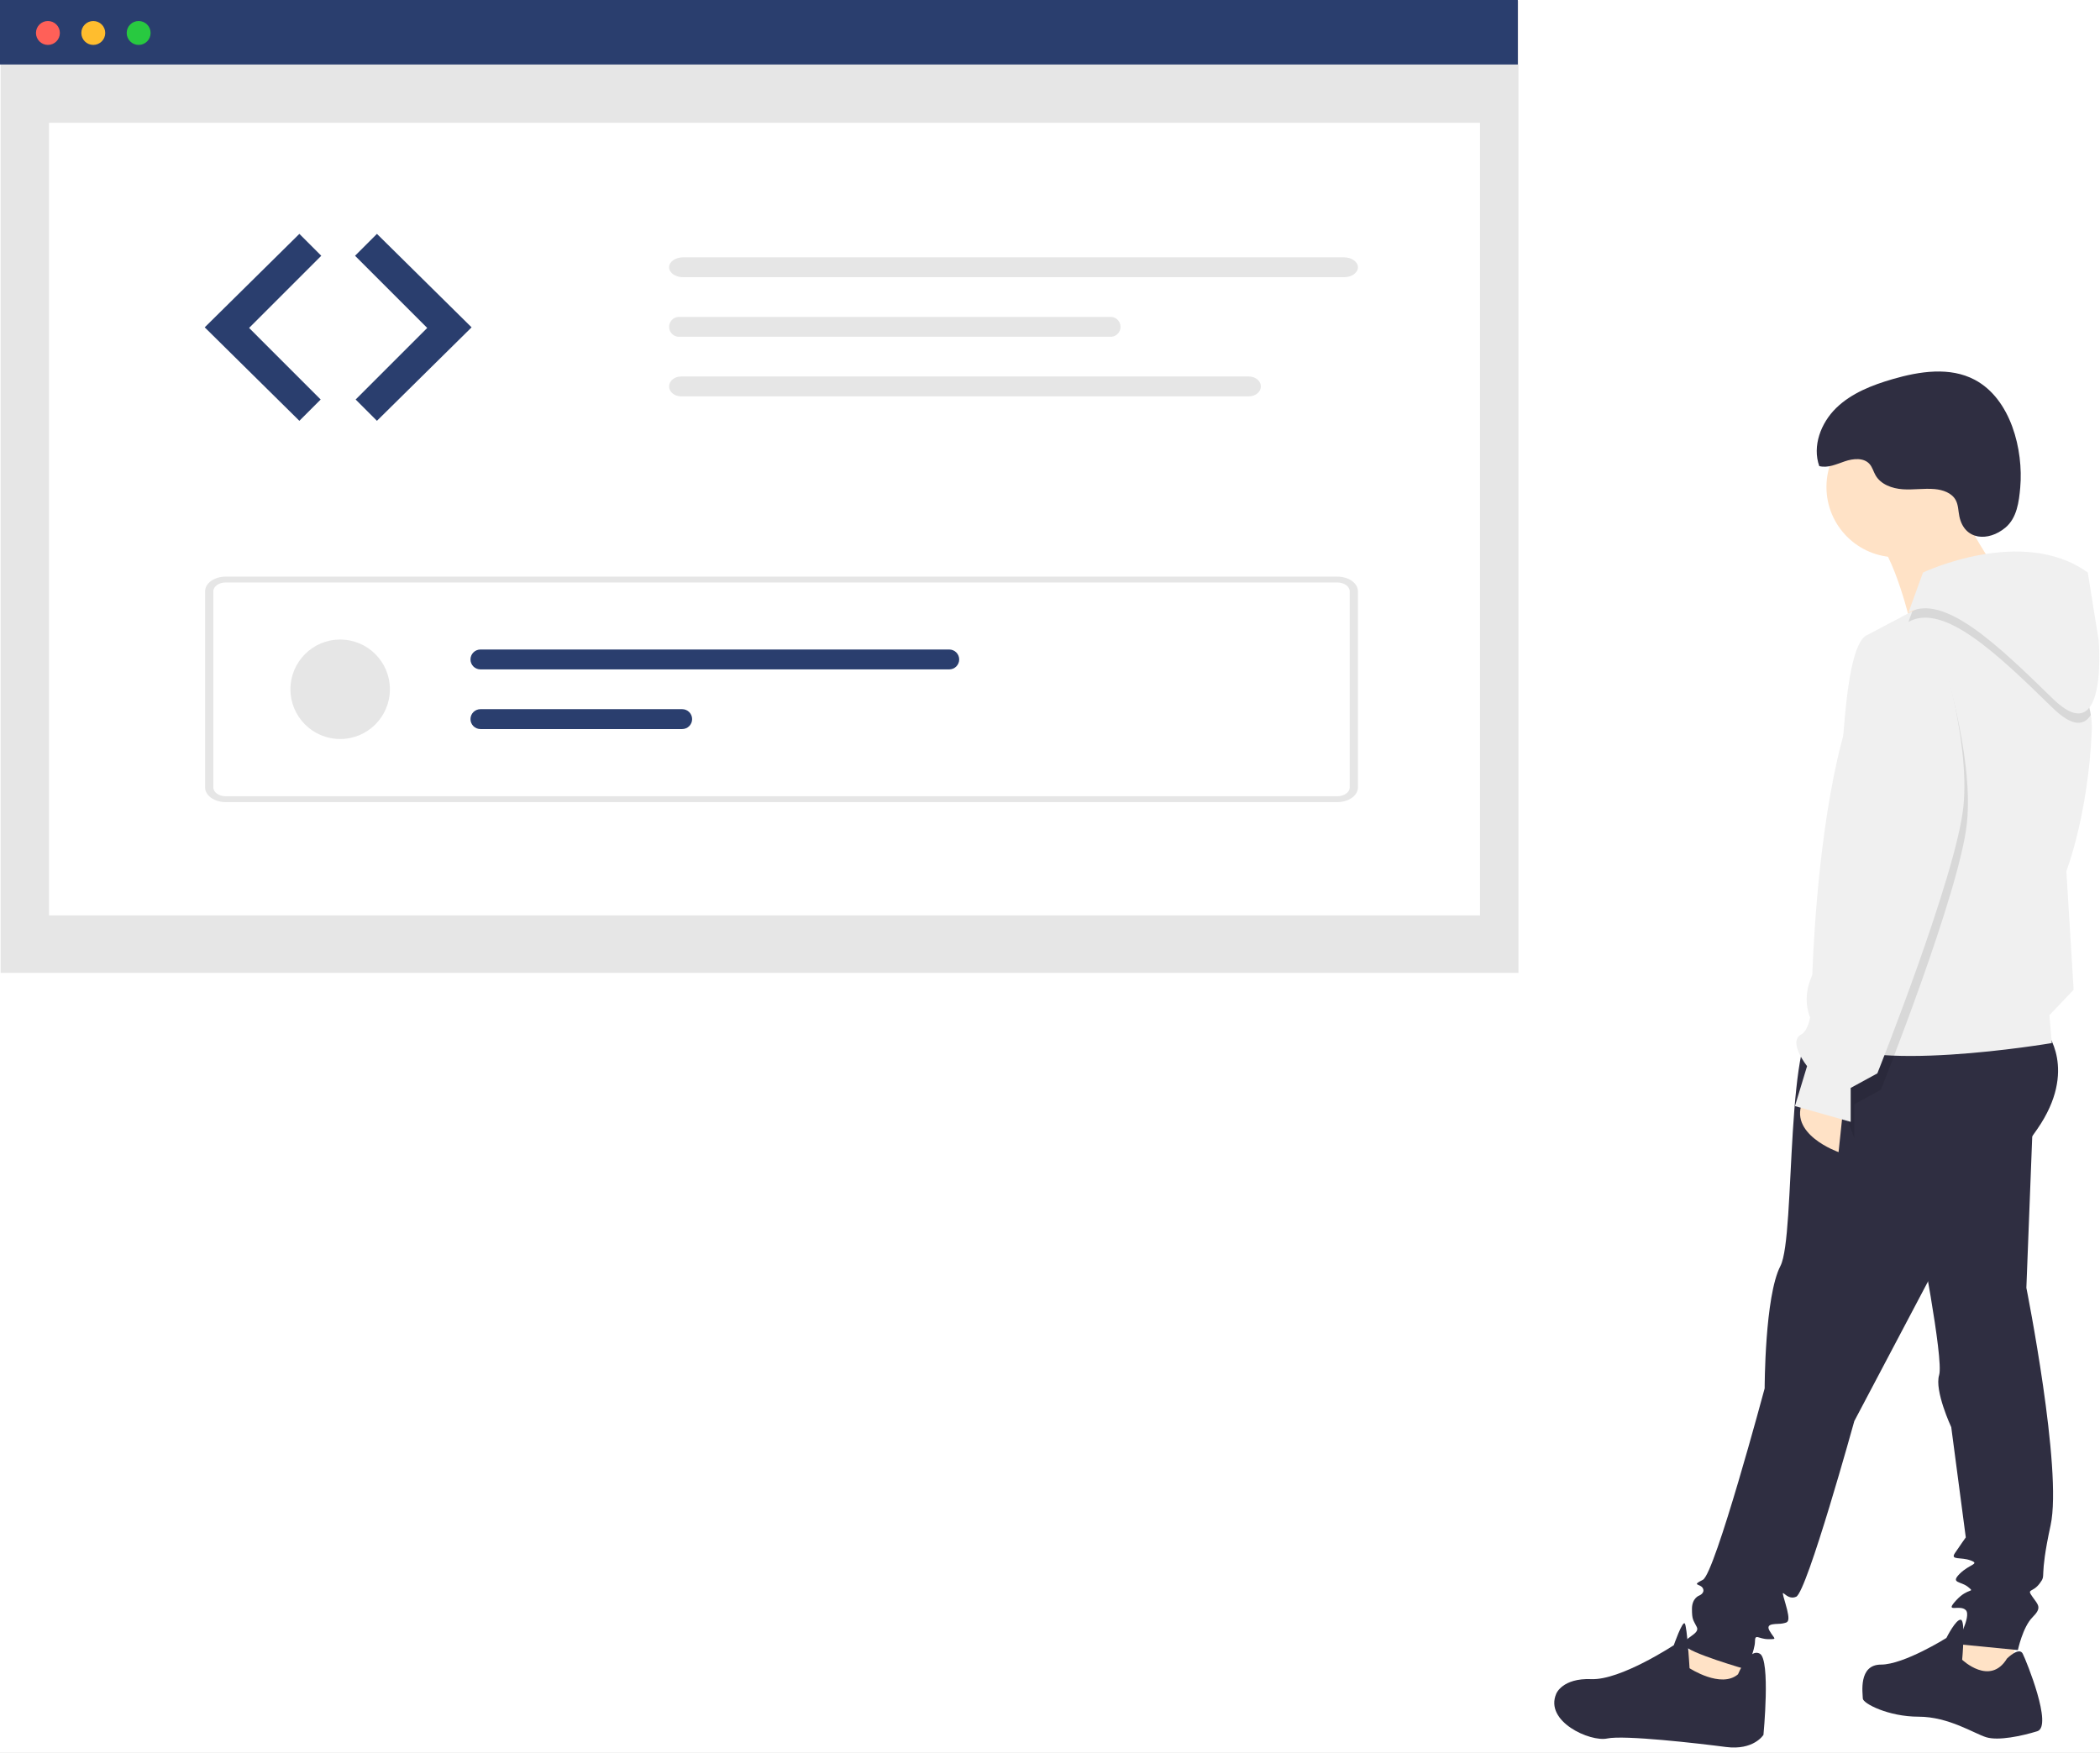
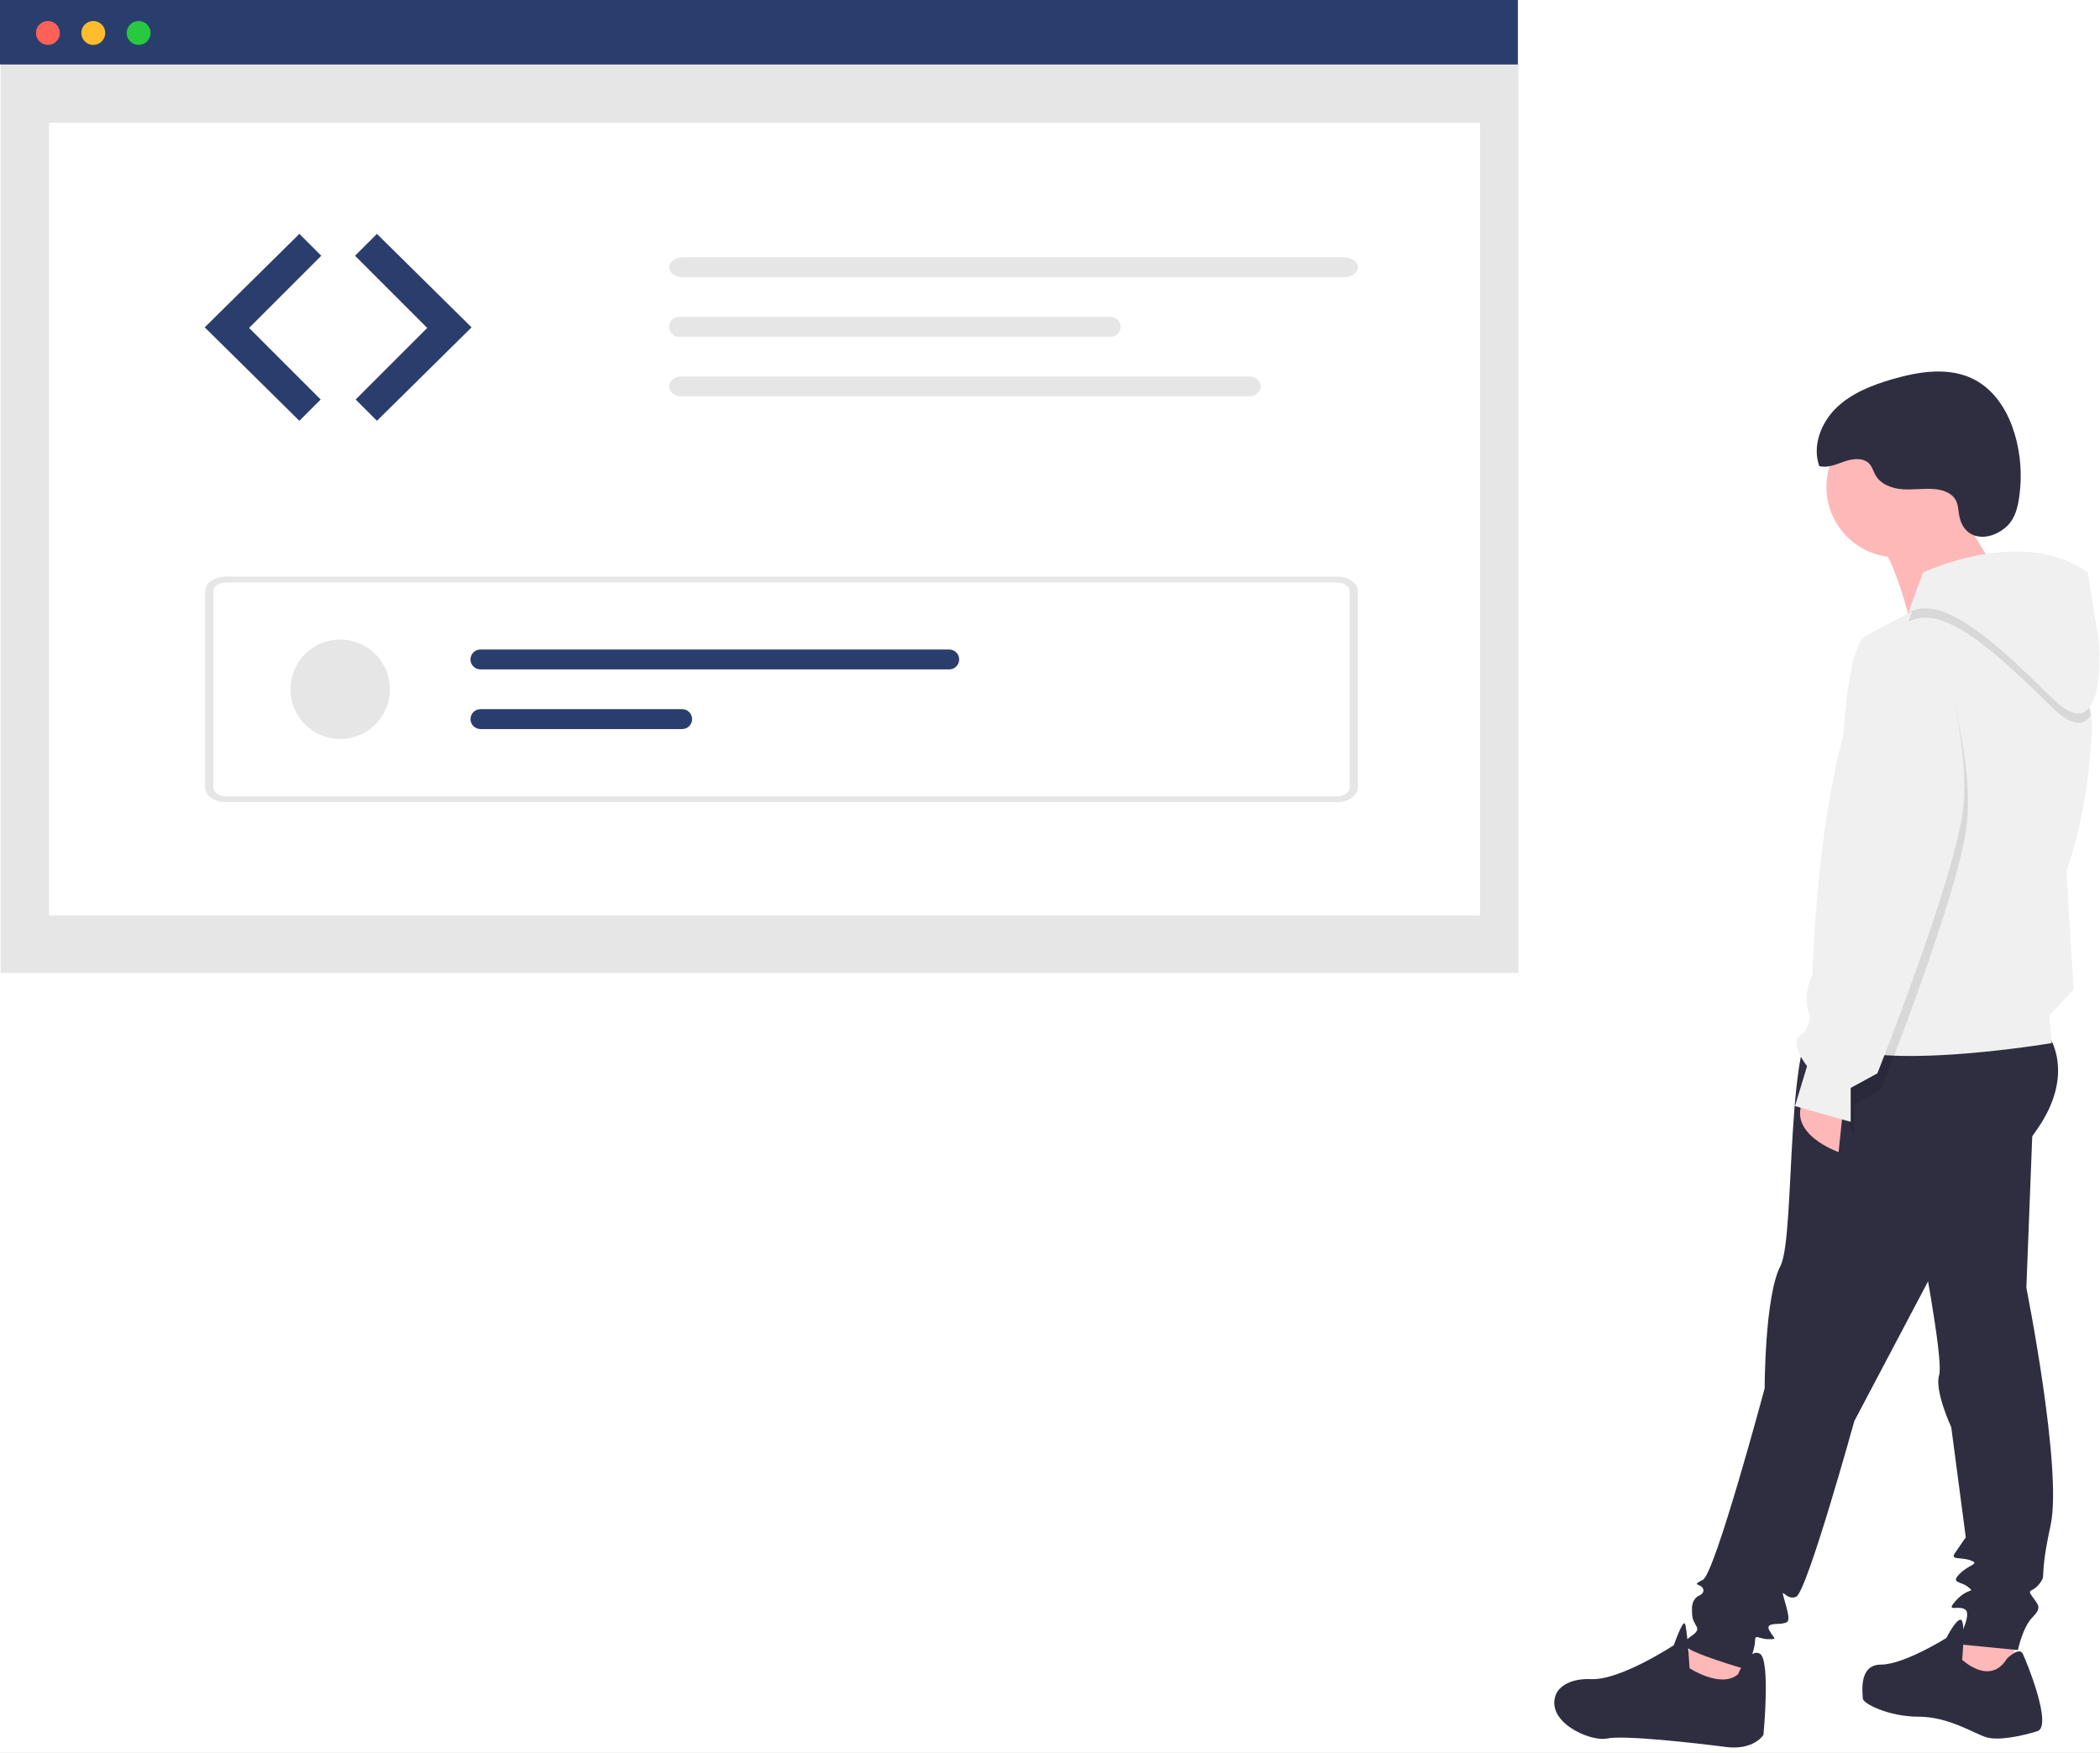
<svg xmlns="http://www.w3.org/2000/svg" width="846" height="706" viewBox="0 0 846 706" fill="none">
  <rect width="846" height="706" fill="white" />
  <g clip-path="url(#clip0)">
-     <path d="M703.586 664.77L702.122 684.295L672.349 674.533L684.549 659.89L703.586 664.77Z" fill="#FFE2C6" />
-     <path d="M811.945 658.425L810.478 677.46L793.883 679.901L784.121 670.627L795.347 652.567L811.945 658.425Z" fill="#FFE2C6" />
+     <path d="M703.586 664.77L702.122 684.295L672.349 674.533L684.549 659.89L703.586 664.77Z" fill="#FEB8B8" />
+     <path d="M811.945 658.425L810.478 677.46L793.883 679.901L784.121 670.627L795.347 652.567L811.945 658.425Z" fill="#FEB8B8" />
    <path d="M824.147 415.352C824.147 415.352 837.326 430.971 820.73 454.888C804.134 478.805 784.123 502.234 784.123 502.234L747.023 572.52C747.023 572.52 727.987 641.342 723.594 643.294C719.201 645.246 716.761 637.437 719.201 645.734C721.641 654.031 720.177 653.544 718.225 654.034C716.273 654.524 710.904 653.546 712.856 656.963C714.808 660.38 716.273 660.38 712.368 660.38C708.463 660.38 706.999 657.94 706.999 661.356C706.999 664.772 703.582 672.582 703.582 672.582C703.582 672.582 679.665 665.749 678.689 662.82C677.713 659.891 685.034 658.427 683.57 655.499C682.106 652.571 681.618 652.57 681.618 648.178C681.618 643.786 684.547 642.809 684.547 642.809C684.547 642.809 686.987 641.833 686.011 639.88C685.035 637.927 681.13 638.904 686.011 636.463C690.892 634.022 710.906 559.342 710.906 559.342C710.906 559.342 710.906 522.242 717.251 510.042C723.596 497.842 718.715 410.958 733.851 409.982C748.987 409.006 824.147 415.352 824.147 415.352Z" fill="#2F2E41" />
    <path d="M819.266 443.173L816.337 518.828C816.337 518.828 830.98 592.043 826.099 614.495C821.218 636.947 824.635 634.019 821.706 637.924C818.777 641.829 816.337 639.876 818.777 643.293C821.217 646.71 822.677 647.686 818.777 651.593C814.877 655.5 812.92 664.772 812.92 664.772L788.027 662.332C788.027 662.332 794.372 651.106 791.927 648.665C789.482 646.224 783.141 650.129 788.027 644.765C792.913 639.401 795.837 641.836 792.908 639.396C789.979 636.956 785.587 637.932 789.491 634.027C793.395 630.122 797.791 630.127 793.884 628.658C789.977 627.189 785.584 628.658 787.539 625.729C789.494 622.8 791.932 619.384 791.932 619.384L786.075 574.967C786.075 574.967 779.242 560.324 781.194 553.979C783.146 547.634 772.894 495.407 772.894 495.407L819.266 443.173Z" fill="#2F2E41" />
    <path d="M808.53 668.186C808.53 668.186 813.411 663.305 814.875 666.234C816.339 669.163 827.075 695.52 820.732 697.472C814.389 699.424 805.113 701.372 800.232 699.912C795.351 698.452 785.101 691.612 772.899 691.612C760.697 691.612 750.447 686.243 750.447 684.291C750.447 682.339 748.495 670.624 757.768 670.624C767.041 670.624 784.125 659.886 784.125 659.886C784.125 659.886 788.025 652.076 789.982 652.565C791.939 653.054 790.47 668.672 790.47 668.672C790.47 668.672 801.694 679.412 808.53 668.186Z" fill="#2F2E41" />
    <path d="M700.17 674.531C700.17 674.531 704.563 663.793 708.956 666.231C713.349 668.669 710.42 698.931 710.42 698.931C710.42 698.931 706.52 705.276 695.289 703.812C684.058 702.348 654.289 698.931 647.455 700.395C640.621 701.859 622.074 693.562 626.955 682.335C626.955 682.335 629.395 675.99 641.11 676.478C652.825 676.966 674.301 662.811 674.301 662.811C674.301 662.811 677.718 653.049 678.694 654.025C679.67 655.001 680.646 672.085 680.646 672.085C680.646 672.085 693.337 680.388 700.17 674.531Z" fill="#2F2E41" />
-     <path d="M764.111 224.506C779.746 224.506 792.421 211.831 792.421 196.196C792.421 180.561 779.746 167.886 764.111 167.886C748.476 167.886 735.801 180.561 735.801 196.196C735.801 211.831 748.476 224.506 764.111 224.506Z" fill="#FFE2C6" />
-     <path d="M786.075 198.148C786.075 198.148 801.206 228.41 806.575 231.339C811.944 234.268 769.968 252.328 769.968 252.328C769.968 252.328 763.135 222.554 754.837 216.209C746.539 209.864 786.075 198.148 786.075 198.148Z" fill="#FFE2C6" />
-     <path d="M742.635 445.613L740.683 464.161C740.683 464.161 719.695 456.84 726.528 443.173L742.635 445.613Z" fill="#FFE2C6" />
+     <path d="M764.111 224.506C779.746 224.506 792.421 211.831 792.421 196.196C792.421 180.561 779.746 167.886 764.111 167.886C748.476 167.886 735.801 180.561 735.801 196.196C735.801 211.831 748.476 224.506 764.111 224.506Z" fill="#FEB8B8" />
+     <path d="M786.075 198.148C786.075 198.148 801.206 228.41 806.575 231.339C811.944 234.268 769.968 252.328 769.968 252.328C769.968 252.328 763.135 222.554 754.837 216.209C746.539 209.864 786.075 198.148 786.075 198.148Z" fill="#FEB8B8" />
+     <path d="M742.635 445.613L740.683 464.161C740.683 464.161 719.695 456.84 726.528 443.173L742.635 445.613Z" fill="#FEB8B8" />
    <path d="M734.34 417.792C748.983 433.407 826.587 420.228 826.587 420.228L825.615 409.003L835.377 398.76L832.45 350.923C832.45 350.923 841.23 328.473 842.693 294.306C842.782 292.206 842.655 290.102 842.315 288.028C837.283 257.421 787.445 237.708 786.076 238.171C785.387 238.398 778.051 242.221 770.395 246.243C761.606 250.86 752.401 255.743 752.401 255.743C740.685 260.143 742.639 330.43 738.731 336.774C734.823 343.118 738.731 365.074 738.731 365.074L734.341 386.061C734.341 386.061 719.693 402.177 734.34 417.792Z" fill="#F0F0F0" />
    <path opacity="0.1" d="M781.645 262.84C781.645 262.84 795.312 303.84 792.383 331.662C789.454 359.484 757.728 439.044 757.728 439.044L746.995 444.901V458.567L739.442 438.109L760.212 394.681C760.212 394.681 734.295 244.781 781.645 262.84Z" fill="black" />
    <path opacity="0.1" d="M768.827 250.538C782.988 242.73 804.466 263.238 826.917 285.195C834.98 293.078 839.643 292.285 842.317 288.027C837.285 257.42 787.447 237.707 786.078 238.17C785.389 238.397 778.053 242.22 770.397 246.242L768.827 250.538Z" fill="black" />
    <path d="M768.834 246.765L774.691 230.658C774.691 230.658 814.715 211.622 841.072 230.658L845.465 257.991C845.465 257.991 849.365 303.384 826.917 281.42C804.469 259.456 782.987 238.955 768.834 246.765Z" fill="#F0F0F0" />
    <path d="M780.219 256.232C780.219 256.232 793.886 297.232 790.957 325.054C788.028 352.876 756.302 432.436 756.302 432.436L745.564 438.297V451.964L723.112 445.619L727.993 429.512C727.993 429.512 720.183 419.75 725.553 416.821C730.923 413.892 729.946 397.785 729.946 397.785C729.946 397.785 732.873 238.172 780.219 256.232Z" fill="#F0F0F0" />
    <path d="M789.349 208.047C788.887 205.859 788.949 203.505 787.901 201.53C786.328 198.569 782.713 197.33 779.372 197.038C775.107 196.667 770.81 197.405 766.539 197.113C762.268 196.821 757.706 195.193 755.58 191.478C754.732 189.996 754.314 188.251 753.189 186.966C750.848 184.292 746.581 184.706 743.217 185.852C739.853 186.998 736.344 188.672 732.905 187.776C730.013 179.685 733.574 170.352 739.733 164.361C745.892 158.37 754.198 155.146 762.448 152.743C773.329 149.573 785.574 147.7 795.578 153.025C810.085 160.746 815.204 181.183 813.866 196.415C813.36 202.173 812.533 208.693 807.878 212.58C801.056 218.278 791.409 217.789 789.349 208.047Z" fill="#2F2E41" />
    <path d="M611.723 0.347H0.262V391.954H611.723V0.347Z" fill="#E6E6E6" />
    <path d="M596.238 49.464H19.746V368.786H596.238V49.464Z" fill="white" />
    <path d="M611.461 0H0V25.977H611.461V0Z" fill="#2A3E6E" />
    <path d="M19.305 18.096C21.964 18.096 24.12 15.94 24.12 13.281C24.12 10.622 21.964 8.466 19.305 8.466C16.646 8.466 14.49 10.622 14.49 13.281C14.49 15.94 16.646 18.096 19.305 18.096Z" fill="#FF6058" />
    <path d="M37.58 18.096C40.239 18.096 42.395 15.94 42.395 13.281C42.395 10.622 40.239 8.466 37.58 8.466C34.921 8.466 32.765 10.622 32.765 13.281C32.765 15.94 34.921 18.096 37.58 18.096Z" fill="#FFBD2E" />
    <path d="M55.855 18.096C58.514 18.096 60.67 15.94 60.67 13.281C60.67 10.622 58.514 8.466 55.855 8.466C53.196 8.466 51.04 10.622 51.04 13.281C51.04 15.94 53.196 18.096 55.855 18.096Z" fill="#28C940" />
    <path d="M120.605 94.221L82.472 131.878L120.605 169.534L129.185 160.954L100.35 132.115L129.426 103.039L120.605 94.221Z" fill="#2A3E6E" />
    <path d="M151.85 94.221L189.982 131.878L151.85 169.534L143.27 160.954L172.107 132.116L143.029 103.039L151.85 94.221Z" fill="#2A3E6E" />
    <path d="M275.194 103.671C272.075 103.671 269.547 105.465 269.547 107.677C269.547 109.889 272.075 111.683 275.194 111.683H541.408C544.527 111.683 547.055 109.889 547.055 107.677C547.055 105.465 544.527 103.671 541.408 103.671H275.194Z" fill="#E6E6E6" />
    <path d="M538.761 323.15H90.923C86.345 323.15 82.635 320.507 82.63 317.25V238.208C82.635 234.951 86.345 232.308 90.923 232.308H538.761C543.339 232.308 547.049 234.951 547.054 238.208V317.249C547.05 320.506 543.339 323.146 538.761 323.15ZM90.923 234.666C88.176 234.666 85.95 236.252 85.947 238.206V317.247C85.947 319.201 88.176 320.785 90.923 320.787H538.761C541.508 320.787 543.734 319.201 543.737 317.247V238.208C543.737 236.254 541.508 234.67 538.761 234.668L90.923 234.666Z" fill="#E6E6E6" />
    <path d="M137.04 297.731C148.106 297.731 157.076 288.761 157.076 277.695C157.076 266.629 148.106 257.659 137.04 257.659C125.974 257.659 117.004 266.629 117.004 277.695C117.004 288.761 125.974 297.731 137.04 297.731Z" fill="#E6E6E6" />
    <path d="M193.55 261.671C192.488 261.67 191.468 262.09 190.716 262.841C189.964 263.591 189.54 264.609 189.539 265.672C189.537 266.734 189.958 267.754 190.708 268.506C191.459 269.258 192.477 269.682 193.54 269.683H382.411C383.473 269.683 384.492 269.261 385.244 268.51C385.995 267.758 386.417 266.739 386.417 265.677C386.417 264.614 385.995 263.596 385.244 262.844C384.492 262.093 383.473 261.671 382.411 261.671H193.55Z" fill="#2A3E6E" />
    <path d="M193.55 285.708C193.024 285.707 192.503 285.81 192.017 286.011C191.53 286.212 191.088 286.506 190.716 286.878C189.964 287.628 189.54 288.646 189.539 289.709C189.537 290.771 189.958 291.791 190.708 292.543C191.459 293.295 192.477 293.719 193.54 293.72H274.816C275.878 293.721 276.898 293.301 277.65 292.55C278.402 291.8 278.826 290.782 278.827 289.719C278.829 288.657 278.408 287.637 277.658 286.885C276.907 286.133 275.889 285.709 274.826 285.708H193.55Z" fill="#2A3E6E" />
    <path d="M273.25 127.671C272.243 127.752 271.304 128.209 270.619 128.952C269.934 129.694 269.554 130.667 269.554 131.677C269.554 132.687 269.934 133.66 270.619 134.402C271.304 135.144 272.243 135.602 273.25 135.683H447.72C448.727 135.602 449.666 135.144 450.351 134.402C451.036 133.66 451.416 132.687 451.416 131.677C451.416 130.667 451.036 129.694 450.351 128.952C449.666 128.209 448.727 127.752 447.72 127.671H273.25Z" fill="#E6E6E6" />
    <path d="M274.398 151.671C271.719 151.671 269.547 153.465 269.547 155.677C269.547 157.889 271.719 159.683 274.398 159.683H503.098C505.777 159.683 507.949 157.889 507.949 155.677C507.949 153.465 505.777 151.671 503.098 151.671H274.398Z" fill="#E6E6E6" />
  </g>
  <defs>
    <clipPath id="clip0">
      <rect width="845.724" height="704.031" fill="white" />
    </clipPath>
  </defs>
</svg>
